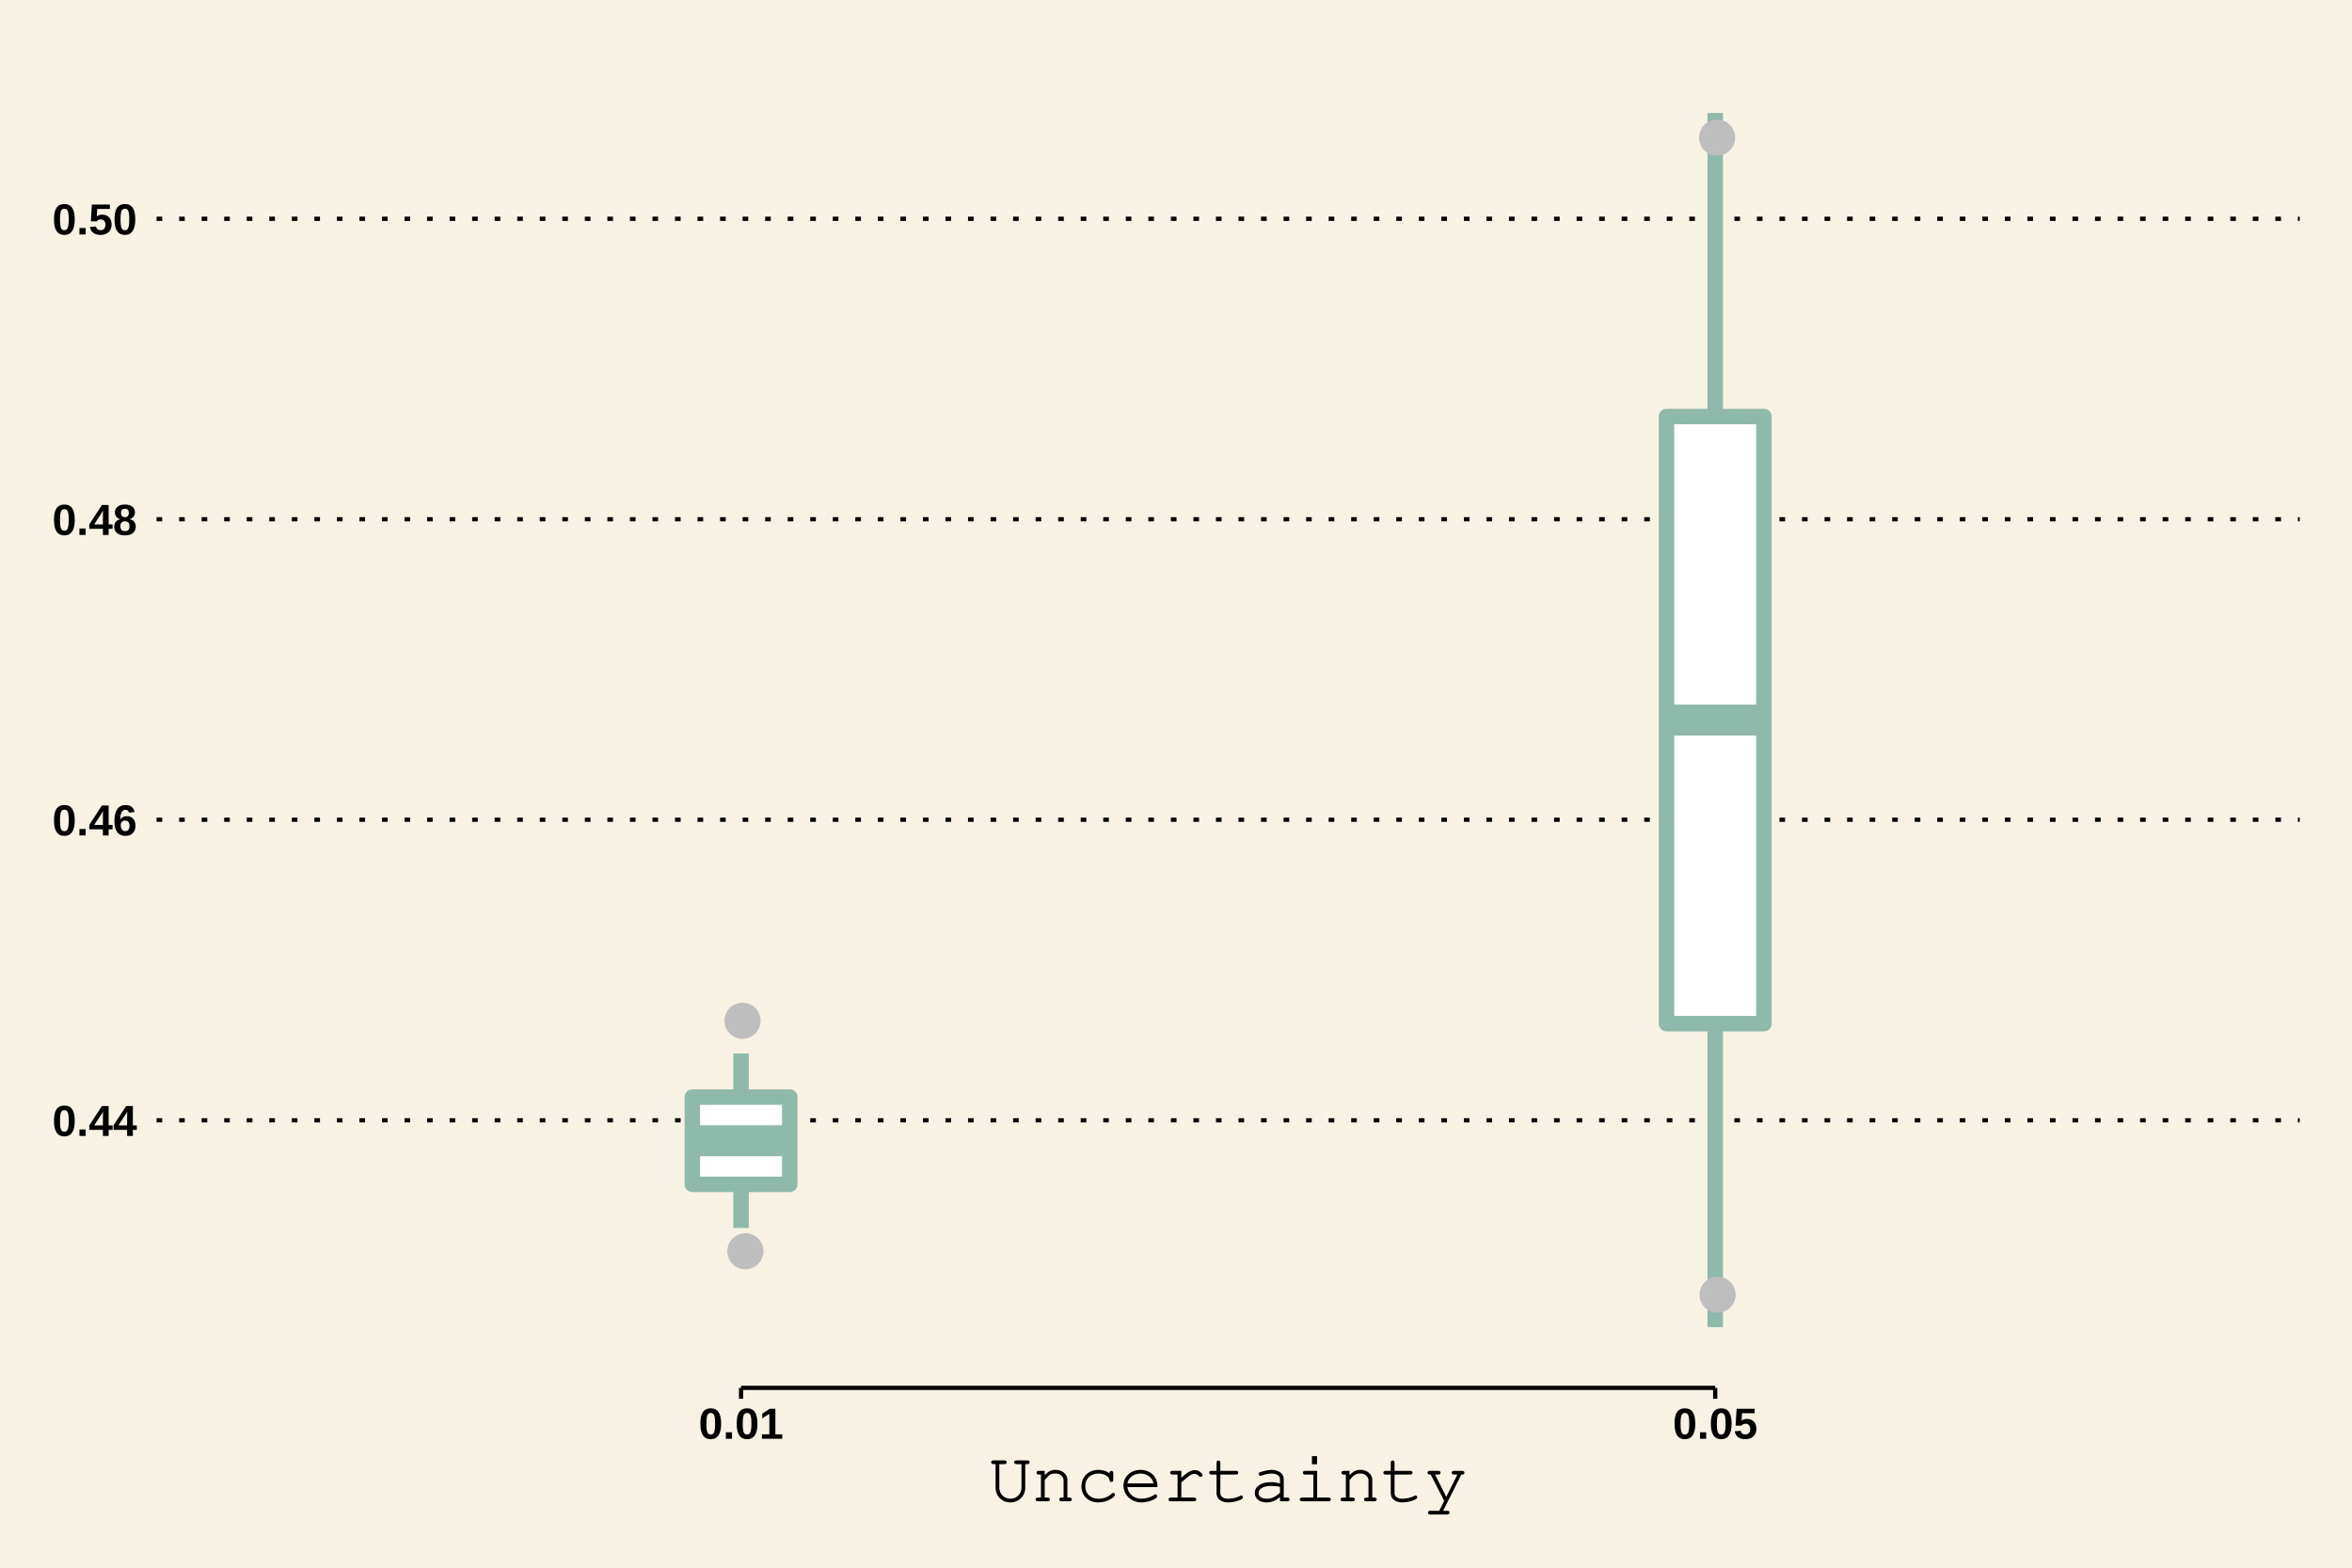
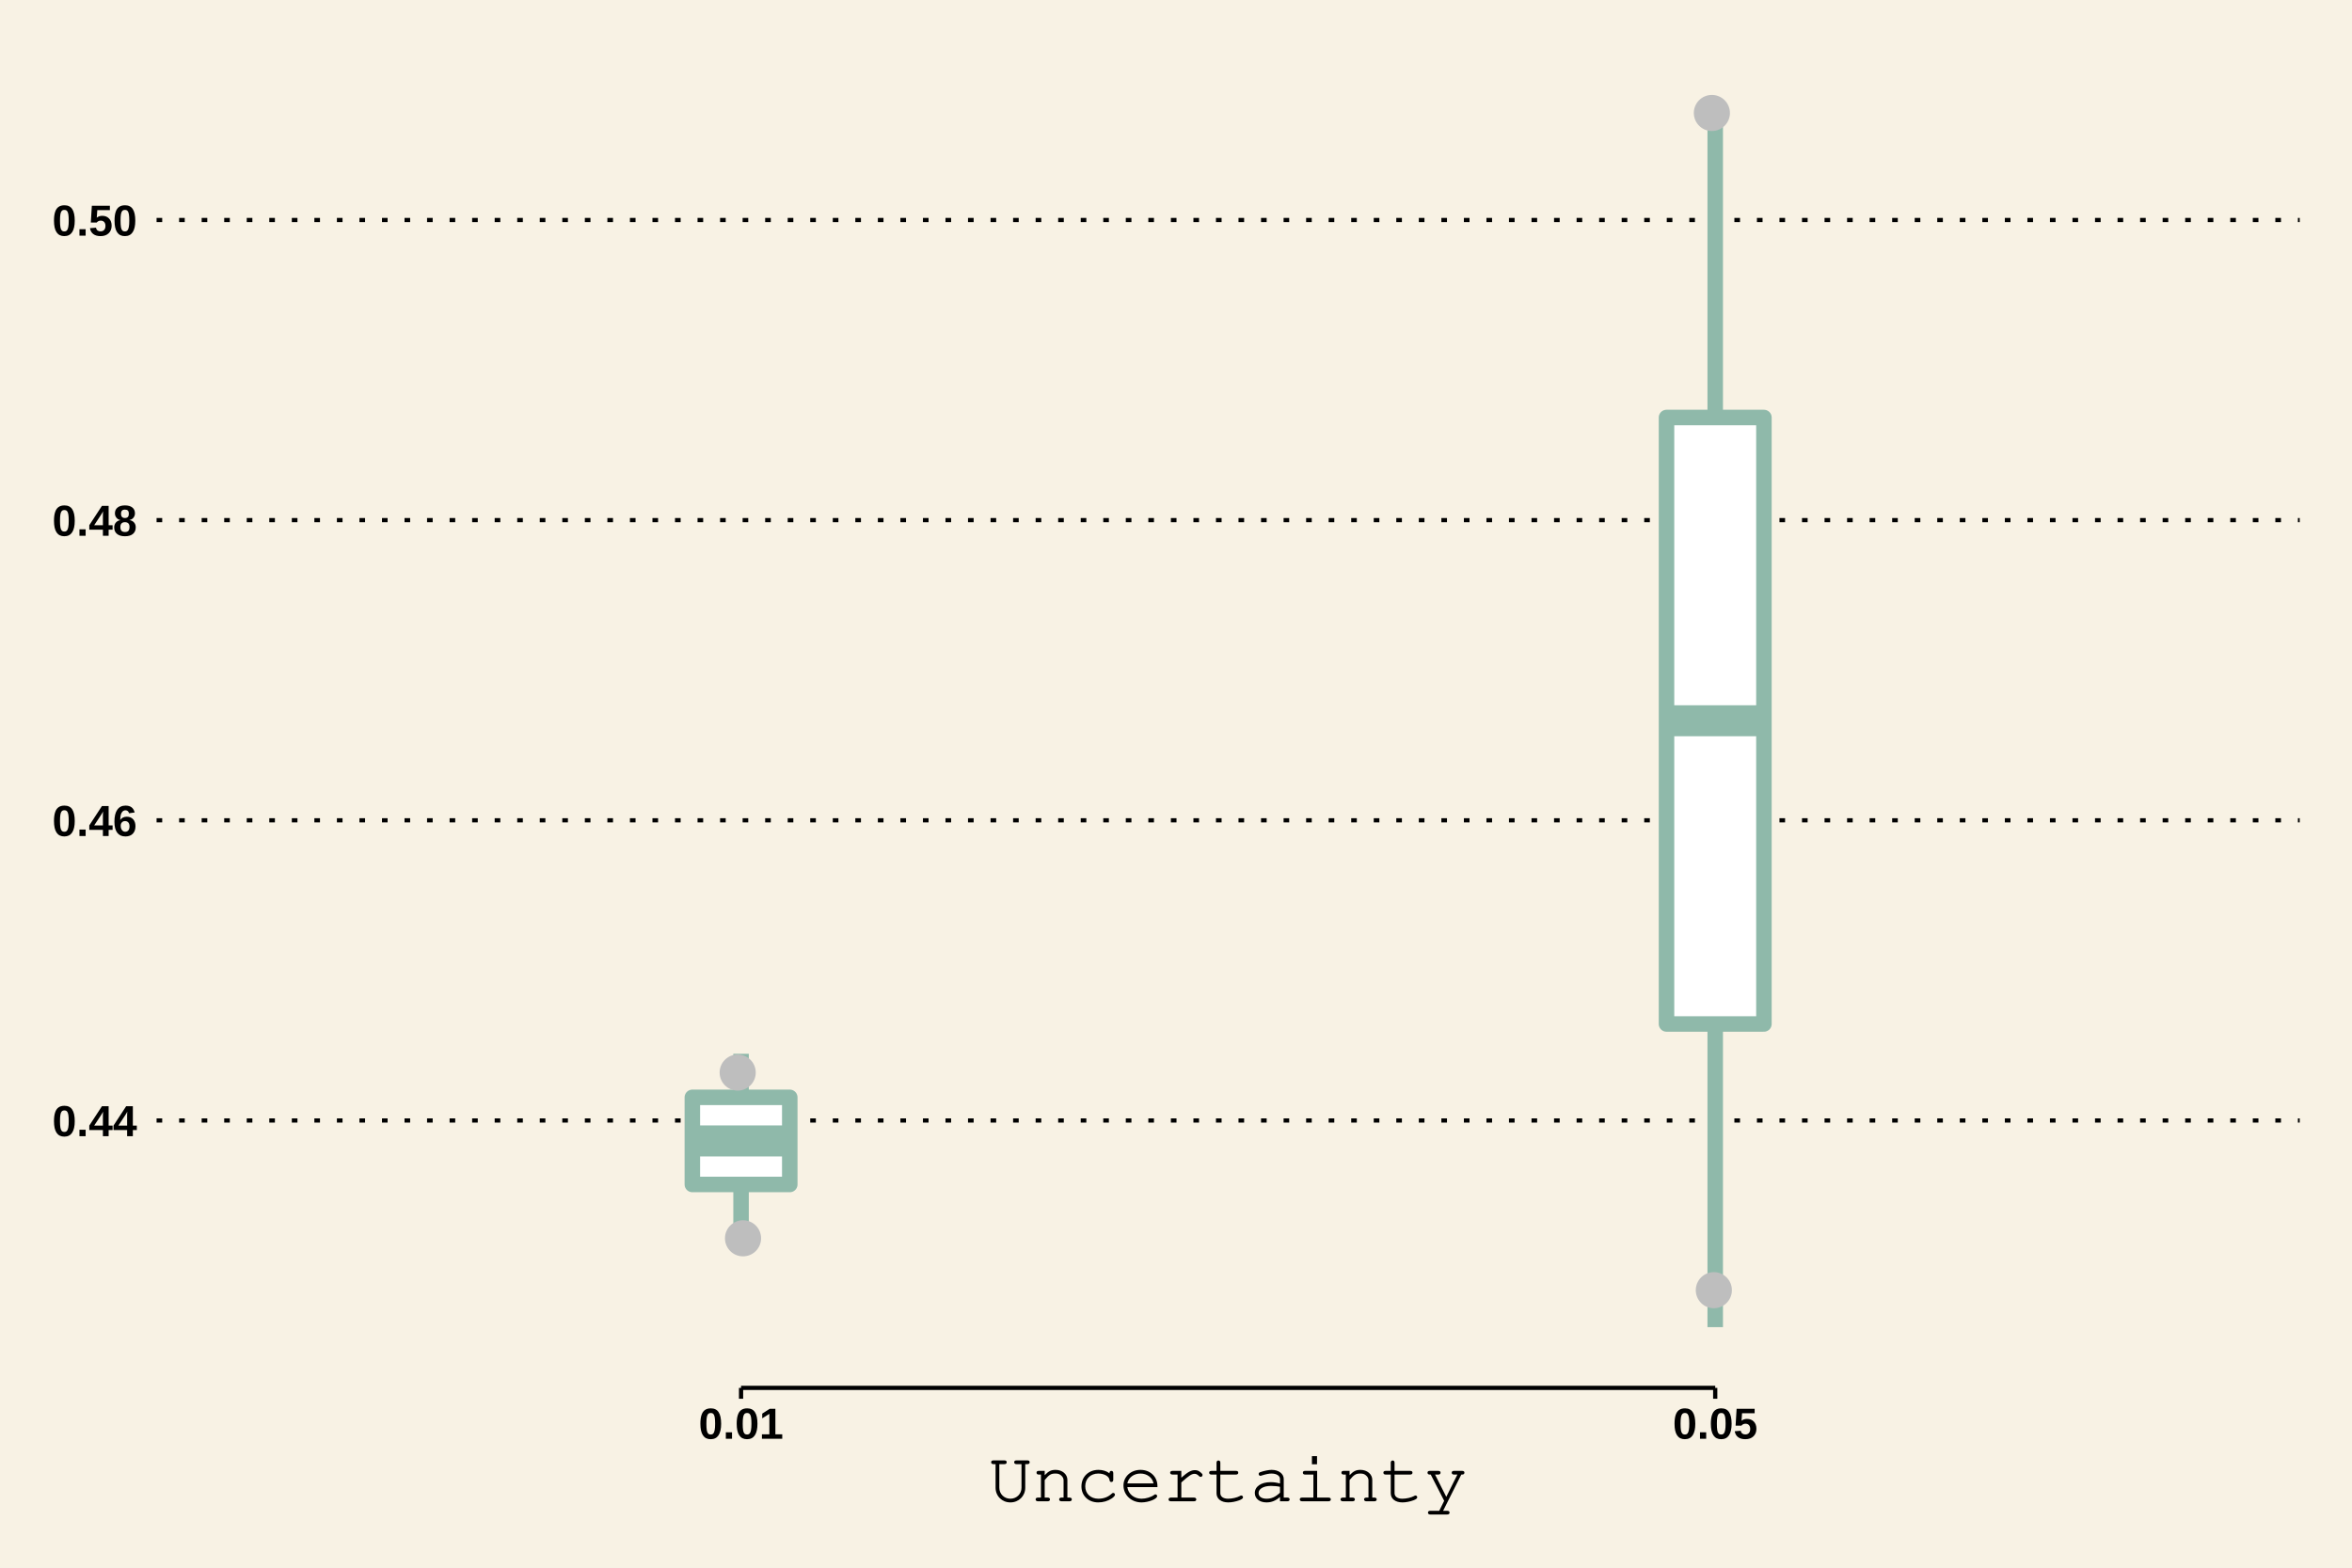
<svg xmlns="http://www.w3.org/2000/svg" class="svglite" width="648.00pt" height="432.00pt" viewBox="0 0 648.00 432.00">
  <defs>
    <style type="text/css">
    .svglite line, .svglite polyline, .svglite polygon, .svglite path, .svglite rect, .svglite circle {
      fill: none;
      stroke: #000000;
      stroke-linecap: round;
      stroke-linejoin: round;
      stroke-miterlimit: 10.00;
    }
  </style>
  </defs>
  <rect width="100%" height="100%" style="stroke: none; fill: #F8F2E4;" />
  <defs>
    <clipPath id="cpMC4wMHw2NDguMDB8MC4wMHw0MzIuMDA=">
      <rect x="0.00" y="0.00" width="648.00" height="432.00" />
    </clipPath>
  </defs>
  <g clip-path="url(#cpMC4wMHw2NDguMDB8MC4wMHw0MzIuMDA=)">
    <rect x="-0" y="0" width="648.00" height="432.00" style="stroke-width: 1.16; stroke: none; fill: #F8F2E4;" />
  </g>
  <defs>
    <clipPath id="cpNDMuMTR8NjMzLjYwfDE0LjQwfDM4Mi40NQ==">
      <rect x="43.14" y="14.40" width="590.46" height="368.05" />
    </clipPath>
  </defs>
  <g clip-path="url(#cpNDMuMTR8NjMzLjYwfDE0LjQwfDM4Mi40NQ==)">
    <rect x="43.14" y="14.40" width="590.46" height="368.05" style="stroke-width: 1.16; stroke: none; fill: #F8F2E4;" />
-     <polyline points="43.14,308.71 633.60,308.71 " style="stroke-width: 1.16; stroke-dasharray: 1.55,4.66; stroke-linecap: butt;" />
-     <polyline points="43.14,225.90 633.60,225.90 " style="stroke-width: 1.16; stroke-dasharray: 1.55,4.66; stroke-linecap: butt;" />
-     <polyline points="43.14,143.09 633.60,143.09 " style="stroke-width: 1.16; stroke-dasharray: 1.55,4.66; stroke-linecap: butt;" />
-     <polyline points="43.14,60.29 633.60,60.29 " style="stroke-width: 1.16; stroke-dasharray: 1.55,4.66; stroke-linecap: butt;" />
-     <line x1="204.17" y1="302.32" x2="204.17" y2="290.31" style="stroke-width: 4.27; stroke: #8FB9AA; stroke-linecap: butt;" />
-     <line x1="204.17" y1="326.36" x2="204.17" y2="338.37" style="stroke-width: 4.27; stroke: #8FB9AA; stroke-linecap: butt;" />
-     <polygon points="190.75,302.32 190.75,326.36 217.59,326.36 217.59,302.32 190.75,302.32 " style="stroke-width: 4.27; stroke: #8FB9AA; fill: #FFFFFF;" />
-     <line x1="190.75" y1="314.34" x2="217.59" y2="314.34" style="stroke-width: 8.54; stroke: #8FB9AA; stroke-linecap: butt;" />
-     <line x1="472.56" y1="114.78" x2="472.56" y2="31.13" style="stroke-width: 4.27; stroke: #8FB9AA; stroke-linecap: butt;" />
-     <line x1="472.56" y1="282.08" x2="472.56" y2="365.72" style="stroke-width: 4.27; stroke: #8FB9AA; stroke-linecap: butt;" />
-     <polygon points="459.14,114.78 459.14,282.08 485.98,282.08 485.98,114.78 459.14,114.78 " style="stroke-width: 4.27; stroke: #8FB9AA; fill: #FFFFFF;" />
-     <line x1="459.14" y1="198.43" x2="485.98" y2="198.43" style="stroke-width: 8.54; stroke: #8FB9AA; stroke-linecap: butt;" />
-     <circle cx="204.57" cy="281.29" r="4.62" style="stroke-width: 0.71; stroke: #BEBEBE; fill: #BEBEBE;" />
-     <circle cx="205.36" cy="344.80" r="4.62" style="stroke-width: 0.71; stroke: #BEBEBE; fill: #BEBEBE;" />
-     <circle cx="473.21" cy="356.78" r="4.62" style="stroke-width: 0.71; stroke: #BEBEBE; fill: #BEBEBE;" />
-     <circle cx="473.08" cy="37.92" r="4.62" style="stroke-width: 0.71; stroke: #BEBEBE; fill: #BEBEBE;" />
+     <polyline points="43.14,308.77 633.60,308.77 " style="stroke-width: 1.16; stroke-dasharray: 1.55,4.66; stroke-linecap: butt;" />
+     <polyline points="43.14,226.05 633.60,226.05 " style="stroke-width: 1.16; stroke-dasharray: 1.55,4.66; stroke-linecap: butt;" />
+     <polyline points="43.14,143.33 633.60,143.33 " style="stroke-width: 1.16; stroke-dasharray: 1.55,4.66; stroke-linecap: butt;" />
+     <polyline points="43.14,60.62 633.60,60.62 " style="stroke-width: 1.16; stroke-dasharray: 1.55,4.66; stroke-linecap: butt;" />
+     <line x1="204.17" y1="302.39" x2="204.17" y2="290.39" style="stroke-width: 4.27; stroke: #8FB9AA; stroke-linecap: butt;" />
+     <line x1="204.17" y1="326.40" x2="204.17" y2="338.40" style="stroke-width: 4.27; stroke: #8FB9AA; stroke-linecap: butt;" />
+     <polygon points="190.75,302.39 190.75,326.40 217.59,326.40 217.59,302.39 190.75,302.39 " style="stroke-width: 4.27; stroke: #8FB9AA; fill: #FFFFFF;" />
+     <line x1="190.75" y1="314.40" x2="217.59" y2="314.40" style="stroke-width: 8.54; stroke: #8FB9AA; stroke-linecap: butt;" />
+     <line x1="472.56" y1="115.05" x2="472.56" y2="31.49" style="stroke-width: 4.27; stroke: #8FB9AA; stroke-linecap: butt;" />
+     <line x1="472.56" y1="282.17" x2="472.56" y2="365.72" style="stroke-width: 4.27; stroke: #8FB9AA; stroke-linecap: butt;" />
+     <polygon points="459.14,115.05 459.14,282.17 485.98,282.17 485.98,115.05 459.14,115.05 " style="stroke-width: 4.27; stroke: #8FB9AA; fill: #FFFFFF;" />
+     <line x1="459.14" y1="198.61" x2="485.98" y2="198.61" style="stroke-width: 8.54; stroke: #8FB9AA; stroke-linecap: butt;" />
+     <circle cx="203.24" cy="295.56" r="4.62" style="stroke-width: 0.71; stroke: #BEBEBE; fill: #BEBEBE;" />
+     <circle cx="204.71" cy="341.23" r="4.62" style="stroke-width: 0.71; stroke: #BEBEBE; fill: #BEBEBE;" />
+     <circle cx="472.18" cy="355.53" r="4.62" style="stroke-width: 0.71; stroke: #BEBEBE; fill: #BEBEBE;" />
+     <circle cx="471.64" cy="31.13" r="4.62" style="stroke-width: 0.71; stroke: #BEBEBE; fill: #BEBEBE;" />
    <rect x="43.14" y="14.40" width="590.46" height="368.05" style="stroke-width: 1.16; stroke: none;" />
  </g>
  <g clip-path="url(#cpMC4wMHw2NDguMDB8MC4wMHw0MzIuMDA=)">
-     <text x="37.76" y="313.03" text-anchor="end" style="font-size: 12.00px; font-weight: bold; font-family: Arial;" textLength="23.36px" lengthAdjust="spacingAndGlyphs">0.44</text>
-     <text x="37.76" y="230.22" text-anchor="end" style="font-size: 12.00px; font-weight: bold; font-family: Arial;" textLength="23.36px" lengthAdjust="spacingAndGlyphs">0.46</text>
-     <text x="37.76" y="147.41" text-anchor="end" style="font-size: 12.00px; font-weight: bold; font-family: Arial;" textLength="23.36px" lengthAdjust="spacingAndGlyphs">0.48</text>
-     <text x="37.76" y="64.61" text-anchor="end" style="font-size: 12.00px; font-weight: bold; font-family: Arial;" textLength="23.36px" lengthAdjust="spacingAndGlyphs">0.50</text>
+     <text x="37.76" y="313.09" text-anchor="end" style="font-size: 12.00px; font-weight: bold; font-family: Arial;" textLength="23.36px" lengthAdjust="spacingAndGlyphs">0.44</text>
+     <text x="37.76" y="230.37" text-anchor="end" style="font-size: 12.00px; font-weight: bold; font-family: Arial;" textLength="23.36px" lengthAdjust="spacingAndGlyphs">0.46</text>
+     <text x="37.76" y="147.65" text-anchor="end" style="font-size: 12.00px; font-weight: bold; font-family: Arial;" textLength="23.36px" lengthAdjust="spacingAndGlyphs">0.48</text>
+     <text x="37.76" y="64.94" text-anchor="end" style="font-size: 12.00px; font-weight: bold; font-family: Arial;" textLength="23.36px" lengthAdjust="spacingAndGlyphs">0.50</text>
    <polyline points="204.17,382.45 472.56,382.45 " style="stroke-width: 1.16; stroke-linecap: butt;" />
    <polyline points="204.17,385.44 204.17,382.45 " style="stroke-width: 1.16; stroke-linecap: butt;" />
    <polyline points="472.56,385.44 472.56,382.45 " style="stroke-width: 1.16; stroke-linecap: butt;" />
    <text x="204.17" y="396.47" text-anchor="middle" style="font-size: 12.00px; font-weight: bold; font-family: Arial;" textLength="23.36px" lengthAdjust="spacingAndGlyphs">0.01</text>
    <text x="472.56" y="396.47" text-anchor="middle" style="font-size: 12.00px; font-weight: bold; font-family: Arial;" textLength="23.36px" lengthAdjust="spacingAndGlyphs">0.05</text>
    <text x="338.37" y="413.70" text-anchor="middle" style="font-size: 20.00px; font-weight: 0; font-family: Courier;" textLength="132.03px" lengthAdjust="spacingAndGlyphs">Uncertainty</text>
  </g>
</svg>
